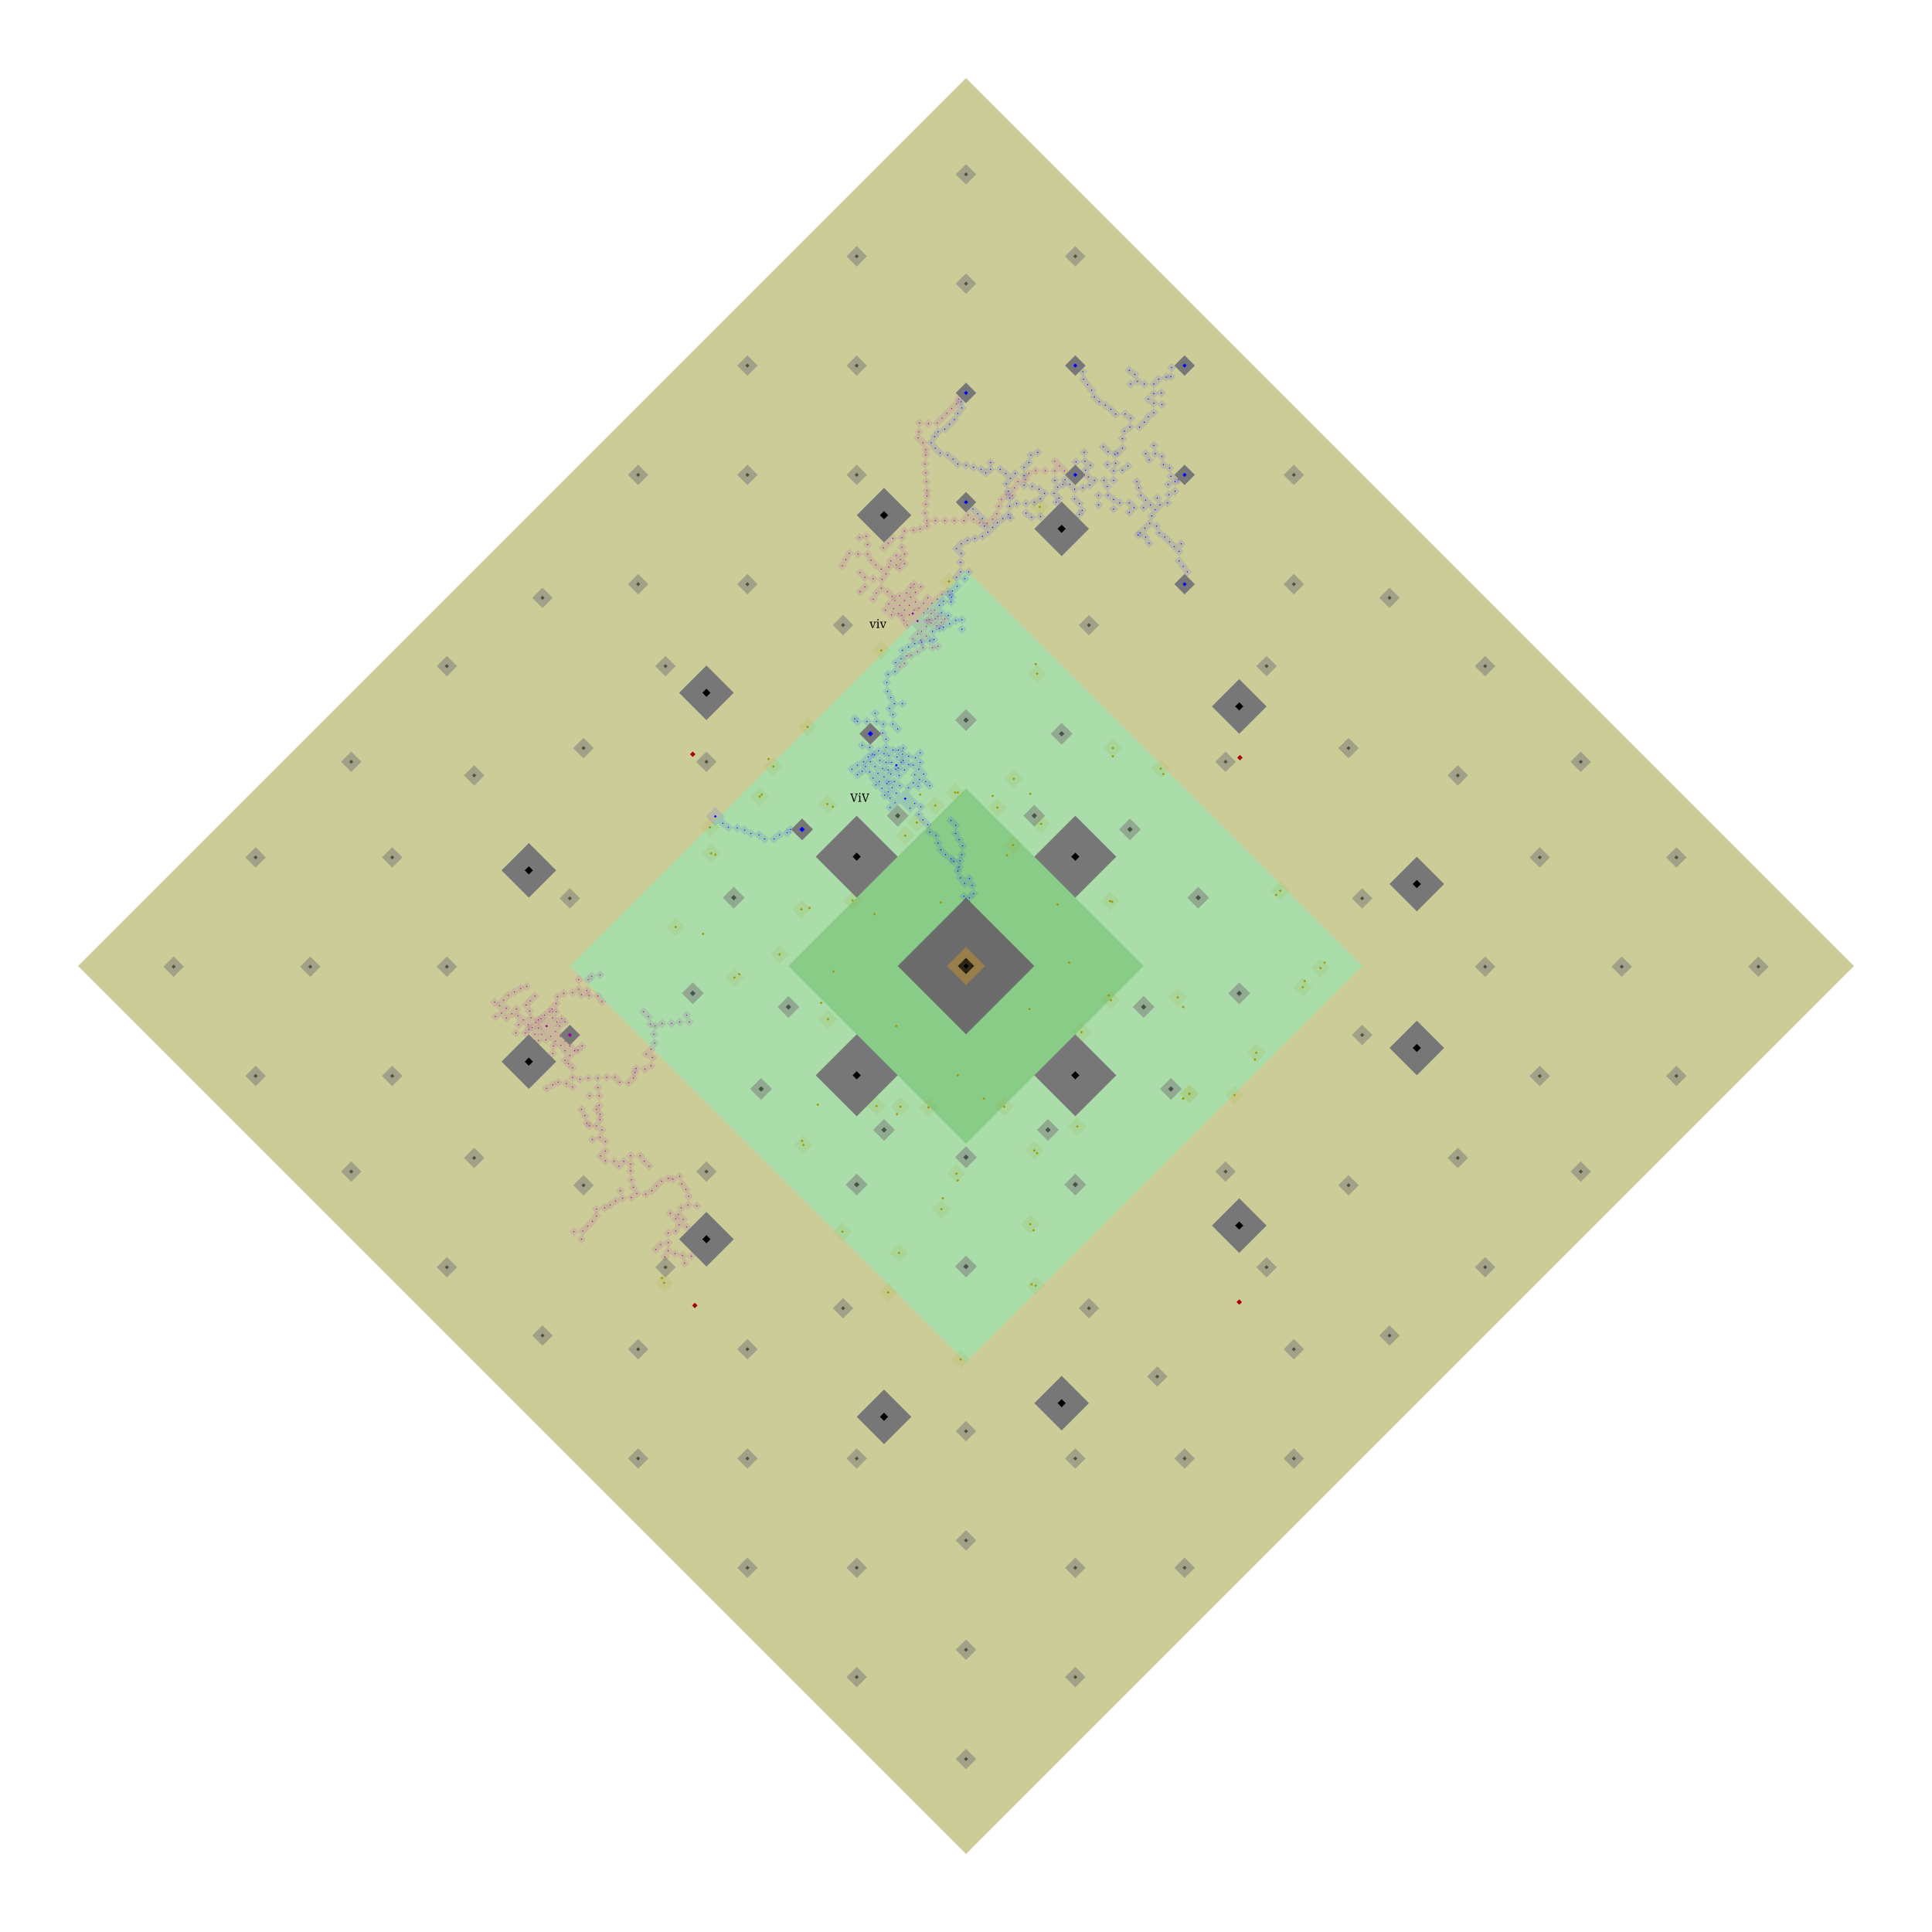
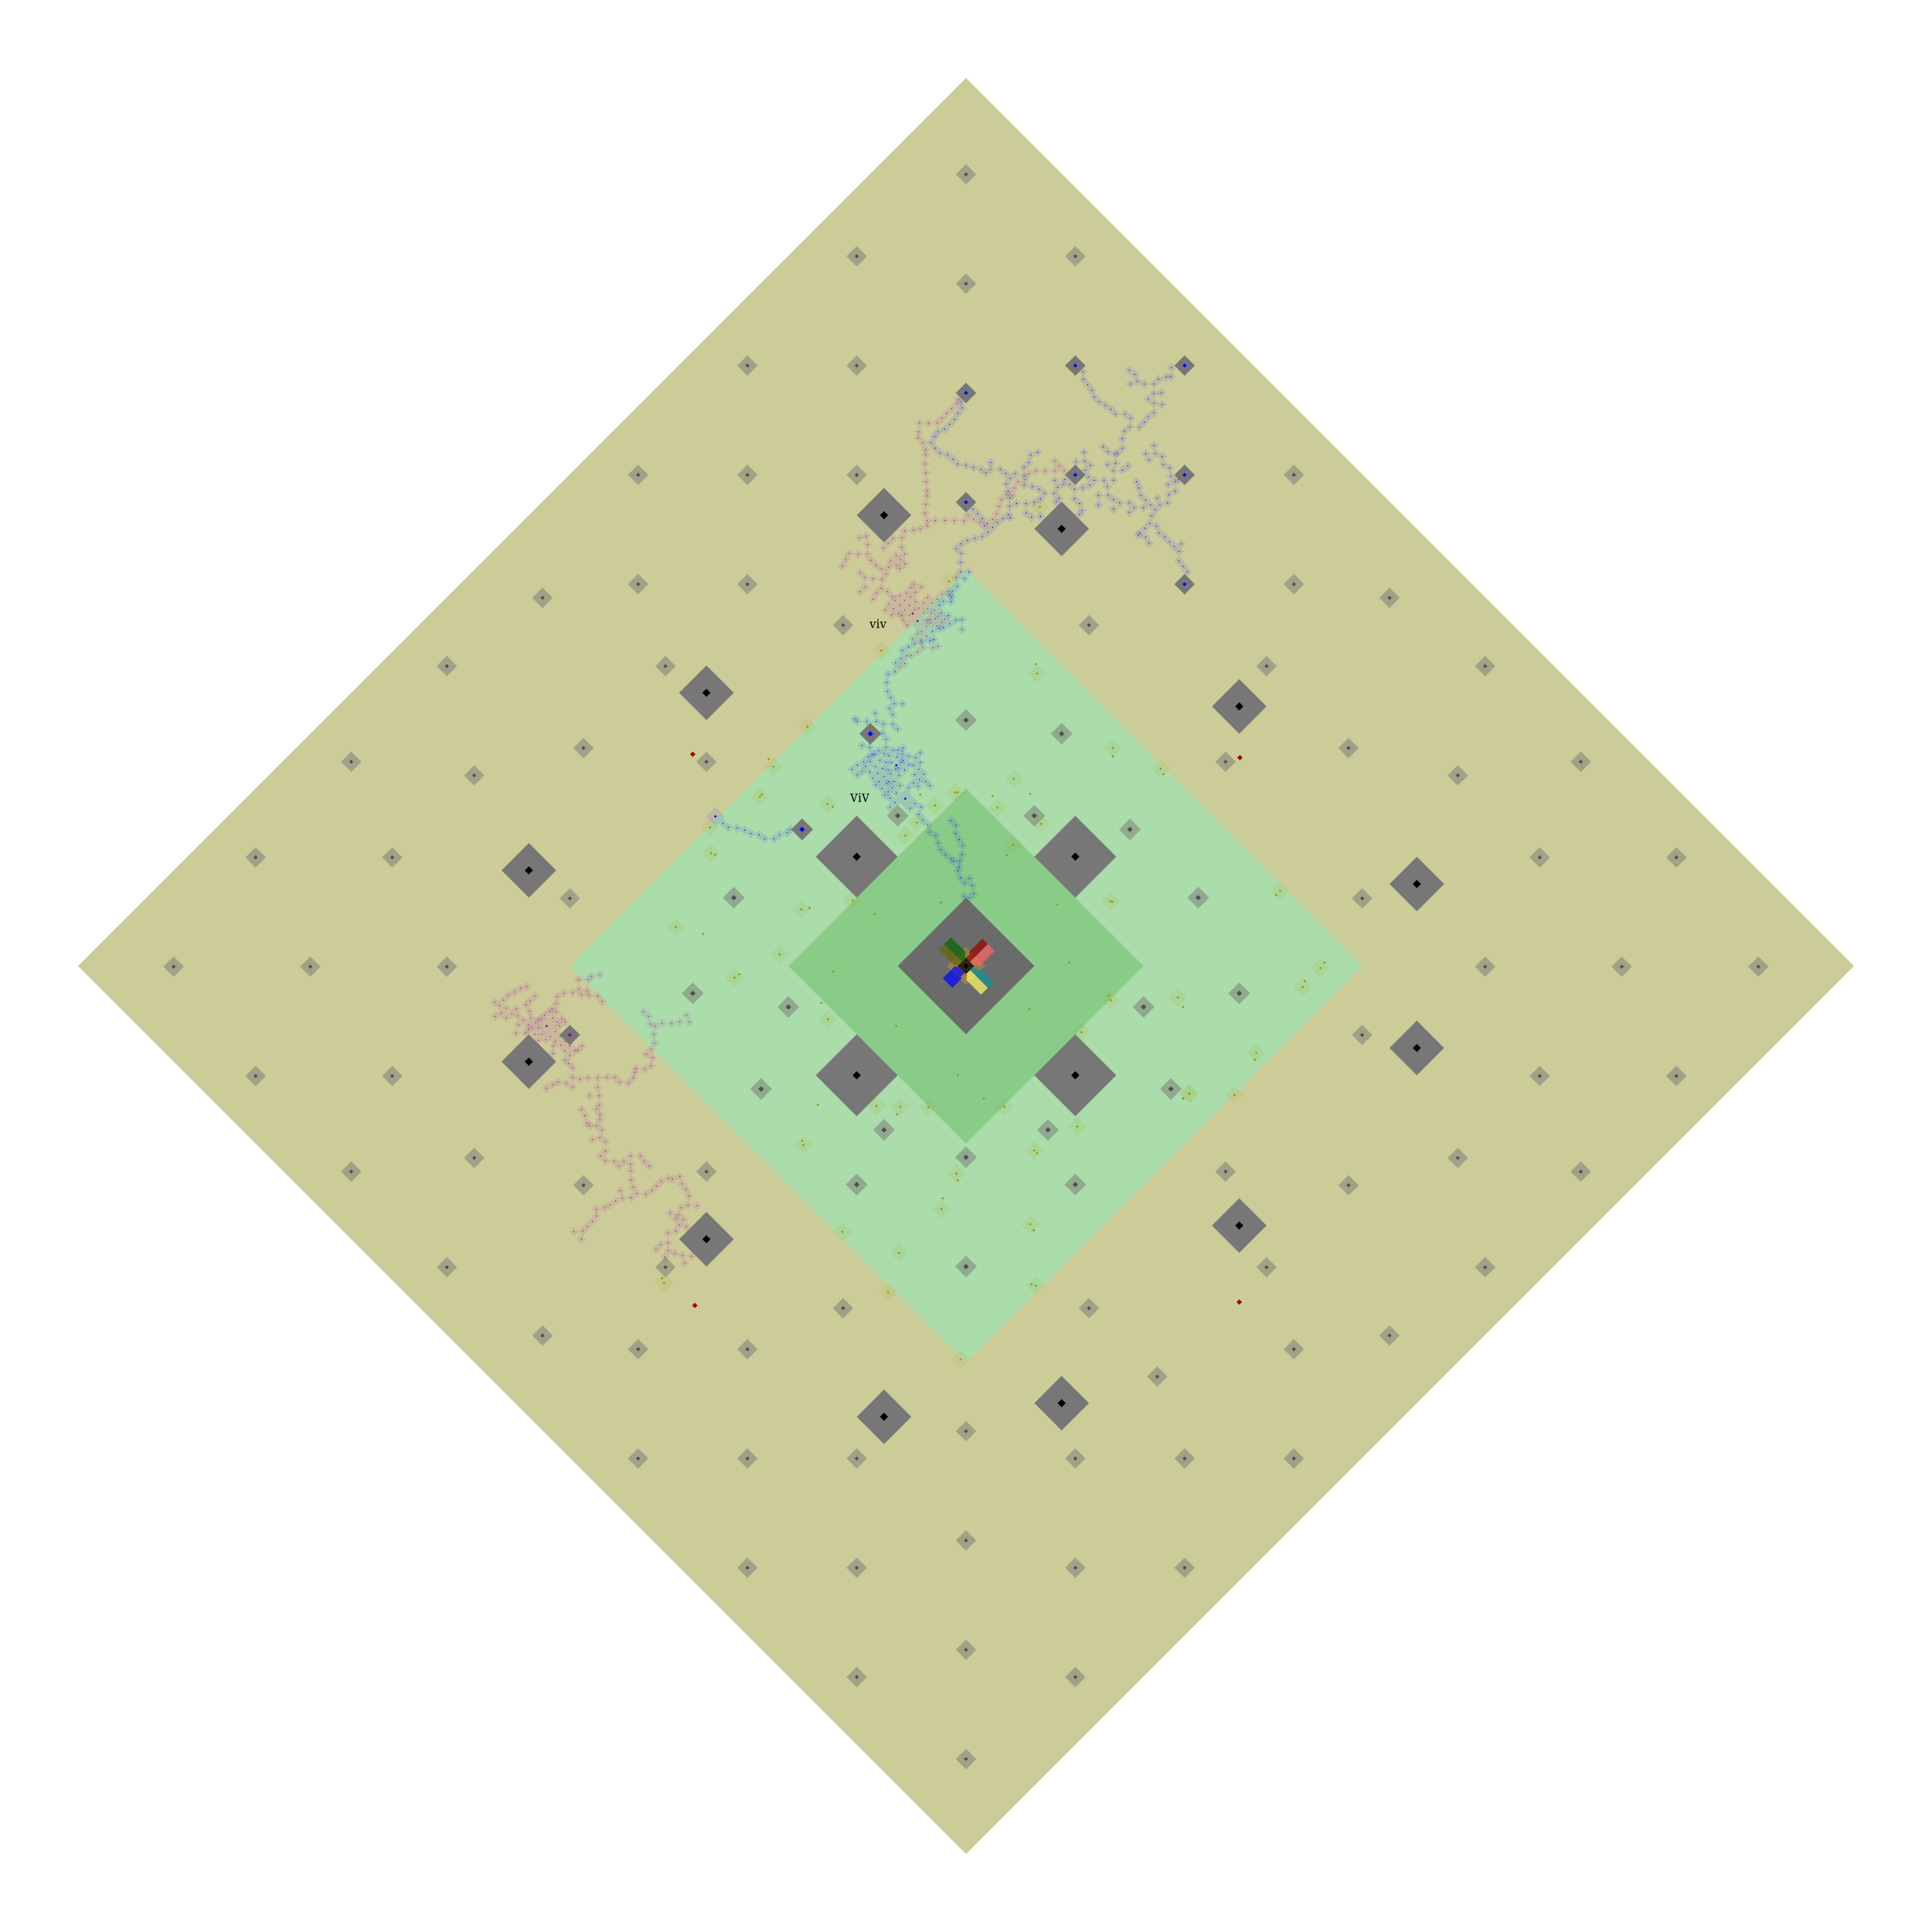
<svg xmlns="http://www.w3.org/2000/svg" id="state-map" version="1.1" viewBox="0 0 2000 2000">
  <style>
svg { background: #aaa; font: 1em serif; }
.concrete { fill: #777; }
.influence { fill-opacity: 0.1; stroke-width: 0; }

.state .labs { fill: #000; fill-opacity: 0.5; }
.state .forts { fill: #000; }
.state .other { fill: #990; }
/*.state .other { display: none; }*/

.viv-1 .alliance { fill: #00f; }
.viv-1 .labs { fill: #00f; }

.viv-2 .alliance { fill: #909; }
.viv-2 .labs { fill: #909; }

.new { fill: #563; }
.old { fill: #900; }
</style>
  <defs>
    <pattern id="capital-grid" width="2%" height="2%">
      <rect x="0" y="0" width="2" height="2" stroke="#000" stroke-width="0.1" class="concrete" />
    </pattern>
    <symbol id="lab1" width="15" height="15">
      <rect x="0" y="0" width="15" height="15" class="concrete" />
      <rect x="6" y="6" width="3" height="3" class="lab" />
    </symbol>
    <symbol id="lab2" width="15" height="15">
      <rect x="0" y="0" width="15" height="15" class="concrete" />
      <rect x="6" y="6" width="3" height="3" class="lab" />
    </symbol>
    <symbol id="lab3" width="16" height="16">
      <rect x="0" y="0" width="16" height="16" class="concrete" />
      <rect x="6" y="6" width="4" height="4" class="lab" />
    </symbol>
    <symbol id="lab4" width="16" height="16">
      <rect x="0" y="0" width="16" height="16" class="concrete" />
      <rect x="6" y="6" width="4" height="4" class="lab" />
    </symbol>
    <symbol id="bunker" width="40" height="40">
      <rect x="0" y="0" width="40" height="40" class="concrete" />
      <rect x="17" y="17" width="6" height="6" class="fort" />
    </symbol>
    <symbol id="facility" width="60" height="60">
      <rect x="0" y="0" width="60" height="60" class="concrete" />
      <rect x="27" y="27" width="6" height="6" class="fort" />
    </symbol>
    <symbol id="hq" width="14" height="14">
      <rect x="0" y="0" width="14" height="14" class="influence" />
      <rect x="6" y="6" width="2" height="2" />
    </symbol>
    <symbol id="trap" width="2" height="2">
      <rect x="0" y="0" width="2" height="2" />
    </symbol>
    <symbol id="tower" width="7" height="7">
      <rect x="0" y="0" width="7" height="7" class="influence" />
      <rect x="3" y="3" width="1" height="1" />
    </symbol>
  </defs>
  <g transform="scale(-1,1) translate(-1650, 350) rotate(-135, 650, 650)">
    <g class="state">
      <rect x="0" y="0" height="1300" width="1300" fill="#cc9" />
      <rect x="360" y="360" height="580" width="580" fill="#ada" />
      <rect x="520" y="520" height="260" width="260" fill="#8c8" />
      <rect x="600" y="600" height="100" width="100" fill="url(#capital-grid)" />
      <rect x="636" y="636" height="28" width="28" fill="#fa0" fill-opacity="0.3" />
      <rect x="603" y="1003" height="4" width="4" fill="#a00" />
      <rect x="201" y="598" height="4" width="4" fill="#a00" />
      <rect x="602" y="202" height="4" width="4" fill="#a00" />
      <rect x="1001" y="600" height="4" width="4" fill="#a00" />
      <g fill="#000">
        <rect x="644" y="644" height="12" width="12" fill-opacity="0.7" />
        <rect x="645" y="645" height="1" width="1" />
        <rect x="654" y="645" height="1" width="1" />
        <rect x="645" y="654" height="1" width="1" />
        <rect x="654" y="654" height="1" width="1" />
        <rect x="648" y="648" height="4" width="4" />
+       </g>
+       <g fill-opacity="0.7">
+         <path d="M 644 646 h -6 v -2 h -14 v 14 h 18 v -2 h 2 z" fill="#00f" />
+         <path d="M 644 656 v 2 h -2 v 24 h 8 v -26 z" fill="#660" />
+         <path d="M 656 656 v 2 h 2 v 2 h 2 v 22 h -10 v -26 z" fill="#060" />
+         <path d="M 656 656 h 6 v 2 h 20 v -8 h -26 z" fill="#900" />
+         <path d="M 656 644 h 2 v -2 h 2 v -2 h 22 v 10 h -26 z" fill="#f66" />
+         <path d="M 656 644 v -6 h 2 v -20 h -8 v 26 z" fill="#099" />
+         <path d="M 644 644 v -2 h -2 v -2 h -2 v -22 h 10 v 26 z" fill="#ff6" />
      </g>
      <g class="forts">
        <use href="#facility" x="460" y="620" />
        <use href="#facility" x="620" y="460" />
        <use href="#facility" x="620" y="780" />
        <use href="#facility" x="780" y="620" />
        <use href="#bunker" x="380" y="1020" />
        <use href="#bunker" x="640" y="1020" />
        <use href="#bunker" x="900" y="1020" />
        <use href="#bunker" x="1020" y="360" />
        <use href="#bunker" x="1020" y="620" />
        <use href="#bunker" x="1020" y="880" />
        <use href="#bunker" x="240" y="360" />
        <use href="#bunker" x="240" y="620" />
        <use href="#bunker" x="240" y="880" />
        <use href="#bunker" x="380" y="240" />
        <use href="#bunker" x="640" y="240" />
        <use href="#bunker" x="900" y="240" />
      </g>
      <g class="labs">
        <use href="#lab1" x="1082" y="522" />
        <use href="#lab1" x="1142" y="422" />
        <use href="#lab1" x="1242" y="482" />
        <use href="#lab1" x="762" y="1242" />
        <use href="#lab1" x="842" y="1162" />
        <use href="#lab1" x="1002" y="1162" />
        <use href="#lab1" x="802" y="42" />
        <use href="#lab1" x="982" y="142" />
        <use href="#lab1" x="1082" y="42" />
        <use href="#lab1" x="862" y="142" />
        <use href="#lab1" x="882" y="302" />
        <use href="#lab1" x="1082" y="1242" />
        <use href="#lab1" x="1242" y="202" />
        <use href="#lab1" x="642" y="1082" />
        <use href="#lab1" x="802" y="982" />
        <use href="#lab1" x="1242" y="1082" />
        <use href="#lab1" x="202" y="642" />
        <use href="#lab1" x="202" y="762" />
        <use href="#lab1" x="122" y="282" />
        <use href="#lab1" x="122" y="442" />
        <use href="#lab1" x="142" y="982" />
        <use href="#lab1" x="42" y="202" />
        <use href="#lab1" x="62" y="62" />
        <use href="#lab1" x="122" y="602" />
        <use href="#lab1" x="202" y="362" />
        <use href="#lab1" x="302" y="482" />
        <use href="#lab1" x="42" y="522" />
        <use href="#lab1" x="202" y="42" />
        <use href="#lab1" x="222" y="222" />
        <use href="#lab1" x="282" y="122" />
        <use href="#lab1" x="1142" y="302" />
        <use href="#lab1" x="42" y="1082" />
        <use href="#lab1" x="1082" y="642" />
        <use href="#lab1" x="1162" y="682" />
        <use href="#lab1" x="1242" y="762" />
        <use href="#lab1" x="982" y="402" />
        <use href="#lab1" x="1222" y="1222" />
        <use href="#lab1" x="162" y="1122" />
        <use href="#lab1" x="302" y="1142" />
        <use href="#lab1" x="402" y="982" />
        <use href="#lab1" x="522" y="42" />
        <use href="#lab1" x="602" y="122" />
        <use href="#lab1" x="642" y="202" />
        <use href="#lab1" x="762" y="202" />
        <use href="#lab1" x="982" y="802" />
        <use href="#lab1" x="422" y="1142" />
        <use href="#lab1" x="42" y="802" />
        <use href="#lab1" x="142" y="862" />
        <use href="#lab1" x="202" y="1242" />
        <use href="#lab1" x="482" y="1242" />
        <use href="#lab1" x="522" y="1082" />
        <use href="#lab1" x="682" y="1162" />
        <use href="#lab1" x="922" y="1082" />
        <use href="#lab1" x="362" y="202" />
        <use href="#lab1" x="442" y="122" />
        <use href="#lab1" x="482" y="302" />
        <use href="#lab1" x="1122" y="162" />
        <use href="#lab2" x="1222" y="602" />
        <use href="#lab2" x="1242" y="342" />
        <use href="#lab2" x="682" y="62" />
        <use href="#lab2" x="922" y="1242" />
        <use href="#lab2" x="942" y="42" />
        <use href="#lab2" x="1022" y="262" />
        <use href="#lab2" x="1142" y="1142" />
        <use href="#lab2" x="602" y="982" />
        <use href="#lab2" x="762" y="1082" />
        <use href="#lab2" x="42" y="942" />
        <use href="#lab2" x="62" y="682" />
        <use href="#lab2" x="262" y="1022" />
        <use href="#lab2" x="302" y="682" />
        <use href="#lab2" x="42" y="362" />
        <use href="#lab2" x="202" y="522" />
        <use href="#lab2" x="302" y="302" />
        <use href="#lab2" x="682" y="302" />
        <use href="#lab2" x="142" y="142" />
        <use href="#lab2" x="982" y="602" />
        <use href="#lab2" x="342" y="1242" />
        <use href="#lab2" x="62" y="1222" />
        <use href="#lab2" x="602" y="1222" />
        <use href="#lab2" x="362" y="42" />
        <use href="#lab2" x="482" y="202" />
        <use href="#lab2" x="1222" y="62" />
        <use href="#lab3" x="822" y="422" />
        <use href="#lab3" x="402" y="562" />
        <use href="#lab3" x="422" y="422" />
        <use href="#lab3" x="822" y="822" />
        <use href="#lab3" x="422" y="822" />
        <use href="#lab3" x="702" y="402" />
        <use href="#lab3" x="402" y="702" />
        <use href="#lab3" x="482" y="742" />
        <use href="#lab3" x="522" y="862" />
        <use href="#lab3" x="862" y="622" />
        <use href="#lab3" x="882" y="742" />
        <use href="#lab3" x="502" y="502" />
        <use href="#lab3" x="562" y="402" />
        <use href="#lab3" x="862" y="522" />
        <use href="#lab4" x="742" y="482" />
        <use href="#lab4" x="702" y="802" />
        <use href="#lab4" x="462" y="582" />
        <use href="#lab4" x="802" y="702" />
        <use href="#lab4" x="582" y="462" />
      </g>
      <g class="other">
        <use href="#hq" x="802" y="692" />
        <use href="#hq" x="679" y="510" />
        <use href="#hq" x="702" y="934" />
        <use href="#hq" x="812" y="936" />
        <use href="#hq" x="347" y="461" />
        <use href="#hq" x="912" y="937" />
        <use href="#hq" x="910" y="695" />
        <use href="#hq" x="901" y="382" />
        <use href="#hq" x="501" y="407" />
        <use href="#hq" x="713" y="386" />
        <use href="#hq" x="724" y="512" />
        <use href="#hq" x="762" y="778" />
        <use href="#hq" x="694" y="783" />
        <use href="#hq" x="660" y="863" />
        <use href="#hq" x="190" y="632" />
        <use href="#hq" x="608" y="774" />
        <use href="#hq" x="492" y="588" />
        <use href="#hq" x="460" y="358" />
        <use href="#hq" x="1033" y="925" />
        <use href="#hq" x="465" y="804" />
        <use href="#hq" x="515" y="788" />
        <use href="#hq" x="351" y="359" />
        <use href="#hq" x="616" y="918" />
        <use href="#hq" x="558" y="458" />
        <use href="#hq" x="874" y="381" />
        <use href="#hq" x="475" y="606" />
        <use href="#hq" x="512" y="567" />
        <use href="#hq" x="393" y="631" />
        <use href="#hq" x="607" y="444" />
        <use href="#hq" x="447" y="483" />
        <use href="#hq" x="792" y="367" />
        <use href="#hq" x="745" y="352" />
        <use href="#hq" x="648" y="930" />
        <use href="#hq" x="930" y="645" />
        <use href="#hq" x="557" y="932" />
        <use href="#hq" x="712" y="784" />
        <use href="#hq" x="928" y="468" />
        <use href="#hq" x="738" y="783" />
        <use href="#hq" x="815" y="745" />
        <use href="#hq" x="564" y="805" />
        <use href="#hq" x="713" y="386" />
        <use href="#hq" x="782" y="736" />
        <use href="#hq" x="775" y="465" />
        <use href="#hq" x="384" y="482" />
        <use href="#hq" x="539" y="912" />
        <use href="#hq" x="503" y="705" />
        <use href="#hq" x="358" y="539" />
        <use href="#hq" x="766" y="697" />
        <use href="#hq" x="484" y="498" />
        <use href="#hq" x="568" y="512" />
        <use href="#hq" x="796" y="585" />
        <use href="#hq" x="459" y="884" />
        <use href="#hq" x="909" y="805" />
        <use href="#trap" x="727" y="576" />
        <use href="#trap" x="664" y="571" />
        <use href="#trap" x="910" y="695" />
        <use href="#trap" x="914" y="389" />
        <use href="#trap" x="505" y="406" />
        <use href="#trap" x="711" y="393" />
        <use href="#trap" x="732" y="523" />
        <use href="#trap" x="770" y="782" />
        <use href="#trap" x="677" y="714" />
        <use href="#trap" x="668" y="863" />
        <use href="#trap" x="198" y="643" />
        <use href="#trap" x="620" y="754" />
        <use href="#trap" x="490" y="591" />
        <use href="#trap" x="464" y="368" />
        <use href="#trap" x="477" y="809" />
        <use href="#trap" x="548" y="742" />
        <use href="#trap" x="625" y="924" />
        <use href="#trap" x="564" y="460" />
        <use href="#trap" x="886" y="390" />
        <use href="#trap" x="554" y="656" />
        <use href="#trap" x="563" y="575" />
        <use href="#trap" x="401" y="641" />
        <use href="#trap" x="462" y="496" />
        <use href="#trap" x="792" y="369" />
        <use href="#trap" x="656" y="945" />
        <use href="#trap" x="934" y="645" />
        <use href="#trap" x="439" y="656" />
        <use href="#trap" x="928" y="474" />
        <use href="#trap" x="741" y="808" />
        <use href="#trap" x="822" y="728" />
        <use href="#trap" x="577" y="806" />
        <use href="#trap" x="711" y="393" />
        <use href="#trap" x="793" y="754" />
        <use href="#trap" x="778" y="460" />
        <use href="#trap" x="547" y="914" />
        <use href="#trap" x="516" y="728" />
        <use href="#trap" x="760" y="700" />
        <use href="#trap" x="486" y="498" />
        <use href="#trap" x="565" y="539" />
        <use href="#trap" x="803" y="589" />
        <use href="#trap" x="761" y="627" />
        <use href="#trap" x="480" y="865" />
        <use href="#trap" x="921" y="819" />
      </g>
    </g>
    <g class="viv-1">
      <g class="alliance">
        <use href="#tower" x="573" y="929" />
        <use href="#tower" x="574" y="922" />
        <use href="#tower" x="580" y="915" />
        <use href="#tower" x="584" y="908" />
        <use href="#tower" x="586" y="901" />
        <use href="#tower" x="591" y="894" />
        <use href="#tower" x="592" y="887" />
        <use href="#tower" x="599" y="880" />
        <use href="#tower" x="606" y="879" />
        <use href="#tower" x="613" y="875" />
        <use href="#tower" x="618" y="875" />
        <use href="#tower" x="696" y="699" />
        <use href="#tower" x="699" y="694" />
        <use href="#tower" x="705" y="694" />
        <use href="#tower" x="706" y="708" />
        <use href="#tower" x="707" y="715" />
        <use href="#tower" x="707" y="818" />
        <use href="#tower" x="707" y="866" />
        <use href="#tower" x="707" y="874" />
        <use href="#tower" x="710" y="701" />
        <use href="#tower" x="710" y="722" />
        <use href="#tower" x="712" y="831" />
        <use href="#tower" x="713" y="708" />
        <use href="#tower" x="713" y="743" />
        <use href="#tower" x="713" y="750" />
        <use href="#tower" x="713" y="845" />
        <use href="#tower" x="713" y="865" />
        <use href="#tower" x="714" y="724" />
        <use href="#tower" x="714" y="732" />
        <use href="#tower" x="714" y="736" />
        <use href="#tower" x="714" y="818" />
        <use href="#tower" x="714" y="825" />
        <use href="#tower" x="714" y="873" />
        <use href="#tower" x="715" y="838" />
        <use href="#tower" x="716" y="757" />
        <use href="#tower" x="716" y="852" />
        <use href="#tower" x="717" y="831" />
        <use href="#tower" x="718" y="771" />
        <use href="#tower" x="718" y="845" />
        <use href="#tower" x="718" y="859" />
        <use href="#tower" x="719" y="728" />
        <use href="#tower" x="719" y="866" />
        <use href="#tower" x="720" y="764" />
        <use href="#tower" x="721" y="803" />
        <use href="#tower" x="721" y="871" />
        <use href="#tower" x="722" y="778" />
        <use href="#tower" x="722" y="785" />
        <use href="#tower" x="722" y="824" />
        <use href="#tower" x="722" y="838" />
        <use href="#tower" x="723" y="792" />
        <use href="#tower" x="723" y="831" />
        <use href="#tower" x="723" y="852" />
        <use href="#tower" x="725" y="731" />
        <use href="#tower" x="725" y="838" />
        <use href="#tower" x="725" y="845" />
        <use href="#tower" x="726" y="859" />
        <use href="#tower" x="726" y="866" />
        <use href="#tower" x="728" y="803" />
        <use href="#tower" x="728" y="871" />
        <use href="#tower" x="729" y="834" />
        <use href="#tower" x="730" y="796" />
        <use href="#tower" x="730" y="827" />
        <use href="#tower" x="730" y="852" />
        <use href="#tower" x="732" y="737" />
        <use href="#tower" x="732" y="842" />
        <use href="#tower" x="732" y="884" />
        <use href="#tower" x="733" y="847" />
        <use href="#tower" x="733" y="870" />
        <use href="#tower" x="734" y="744" />
        <use href="#tower" x="734" y="860" />
        <use href="#tower" x="734" y="868" />
        <use href="#tower" x="735" y="819" />
        <use href="#tower" x="736" y="751" />
        <use href="#tower" x="736" y="877" />
        <use href="#tower" x="737" y="835" />
        <use href="#tower" x="737" y="854" />
        <use href="#tower" x="739" y="842" />
        <use href="#tower" x="740" y="868" />
        <use href="#tower" x="741" y="850" />
        <use href="#tower" x="742" y="757" />
        <use href="#tower" x="742" y="764" />
        <use href="#tower" x="742" y="819" />
        <use href="#tower" x="742" y="841" />
        <use href="#tower" x="742" y="862" />
        <use href="#tower" x="743" y="813" />
        <use href="#tower" x="744" y="857" />
        <use href="#tower" x="745" y="835" />
        <use href="#tower" x="746" y="905" />
        <use href="#tower" x="746" y="909" />
        <use href="#tower" x="748" y="843" />
        <use href="#tower" x="748" y="865" />
        <use href="#tower" x="749" y="817" />
        <use href="#tower" x="749" y="824" />
        <use href="#tower" x="749" y="850" />
        <use href="#tower" x="751" y="843" />
        <use href="#tower" x="751" y="858" />
        <use href="#tower" x="752" y="805" />
        <use href="#tower" x="752" y="811" />
        <use href="#tower" x="752" y="836" />
        <use href="#tower" x="753" y="898" />
        <use href="#tower" x="754" y="871" />
        <use href="#tower" x="755" y="832" />
        <use href="#tower" x="755" y="848" />
        <use href="#tower" x="755" y="854" />
        <use href="#tower" x="756" y="818" />
        <use href="#tower" x="756" y="825" />
        <use href="#tower" x="756" y="878" />
        <use href="#tower" x="758" y="842" />
        <use href="#tower" x="760" y="852" />
        <use href="#tower" x="760" y="891" />
        <use href="#tower" x="762" y="829" />
        <use href="#tower" x="762" y="836" />
        <use href="#tower" x="763" y="884" />
        <use href="#tower" x="765" y="898" />
        <use href="#tower" x="769" y="836" />
        <use href="#tower" x="770" y="870" />
        <use href="#tower" x="770" y="877" />
        <use href="#tower" x="777" y="884" />
        <use href="#tower" x="779" y="891" />
        <use href="#tower" x="786" y="891" />
        <use href="#tower" x="788" y="898" />
        <use href="#tower" x="790" y="905" />
        <use href="#tower" x="792" y="885" />
        <use href="#tower" x="796" y="912" />
        <use href="#tower" x="803" y="917" />
        <use href="#tower" x="810" y="914" />
        <use href="#tower" x="817" y="920" />
        <use href="#tower" x="824" y="919" />
        <use href="#tower" x="831" y="924" />
        <use href="#tower" x="838" y="922" />
        <use href="#tower" x="845" y="920" />
        <use href="#tower" x="851" y="916" />
        <use href="#tower" x="858" y="911" />
        <use href="#tower" x="862" y="909" />
        <use href="#tower" x="867" y="916" />
        <use href="#tower" x="874" y="913" />
        <use href="#tower" x="878" y="911" />
        <use href="#tower" x="885" y="909" />
        <use href="#tower" x="887" y="923" />
        <use href="#tower" x="890" y="896" />
        <use href="#tower" x="890" y="916" />
        <use href="#tower" x="891" y="930" />
        <use href="#tower" x="892" y="907" />
        <use href="#tower" x="897" y="903" />
        <use href="#tower" x="897" y="930" />
        <use href="#tower" x="902" y="924" />
        <use href="#tower" x="906" y="927" />
        <use href="#tower" x="906" y="930" />
        <use href="#tower" x="911" y="931" />
        <use href="#tower" x="918" y="931" />
        <use href="#tower" x="924" y="938" />
        <use href="#tower" x="929" y="931" />
        <use href="#tower" x="931" y="939" />
        <use href="#tower" x="937" y="933" />
        <use href="#tower" x="938" y="946" />
        <use href="#tower" x="945" y="952" />
        <use href="#tower" x="945" y="959" />
        <use href="#tower" x="952" y="959" />
        <use href="#tower" x="959" y="957" />
        <use href="#tower" x="966" y="953" />
        <use href="#tower" x="973" y="949" />
        <use href="#tower" x="980" y="948" />
        <use href="#tower" x="982" y="955" />
        <use href="#tower" x="986" y="962" />
        <use href="#tower" x="986" y="969" />
        <use href="#tower" x="986" y="976" />
        <use href="#tower" x="987" y="948" />
        <use href="#tower" x="994" y="948" />
        <use href="#tower" x="1001" y="947" />
        <use href="#tower" x="1003" y="1041" />
        <use href="#tower" x="1003" y="1048" />
        <use href="#tower" x="1004" y="1055" />
        <use href="#tower" x="1007" y="942" />
        <use href="#tower" x="1007" y="1034" />
        <use href="#tower" x="1008" y="946" />
        <use href="#tower" x="1008" y="1020" />
        <use href="#tower" x="1008" y="1027" />
        <use href="#tower" x="1011" y="1057" />
        <use href="#tower" x="1013" y="1013" />
        <use href="#tower" x="1015" y="951" />
        <use href="#tower" x="1017" y="1006" />
        <use href="#tower" x="1017" y="1058" />
        <use href="#tower" x="1021" y="957" />
        <use href="#tower" x="1021" y="999" />
        <use href="#tower" x="1022" y="934" />
        <use href="#tower" x="1022" y="948" />
        <use href="#tower" x="1022" y="993" />
        <use href="#tower" x="1023" y="927" />
        <use href="#tower" x="1024" y="1055" />
        <use href="#tower" x="1025" y="963" />
        <use href="#tower" x="1028" y="992" />
        <use href="#tower" x="1029" y="941" />
        <use href="#tower" x="1029" y="970" />
        <use href="#tower" x="1030" y="921" />
        <use href="#tower" x="1031" y="1055" />
        <use href="#tower" x="1033" y="997" />
        <use href="#tower" x="1035" y="985" />
        <use href="#tower" x="1036" y="936" />
        <use href="#tower" x="1036" y="971" />
        <use href="#tower" x="1036" y="978" />
        <use href="#tower" x="1038" y="1055" />
        <use href="#tower" x="1041" y="956" />
        <use href="#tower" x="1043" y="934" />
        <use href="#tower" x="1043" y="971" />
        <use href="#tower" x="1045" y="1057" />
        <use href="#tower" x="1046" y="949" />
        <use href="#tower" x="1048" y="963" />
        <use href="#tower" x="1049" y="942" />
        <use href="#tower" x="1050" y="935" />
        <use href="#tower" x="1052" y="920" />
        <use href="#tower" x="1052" y="1058" />
        <use href="#tower" x="1054" y="969" />
        <use href="#tower" x="1056" y="1063" />
        <use href="#tower" x="1057" y="921" />
        <use href="#tower" x="1057" y="928" />
        <use href="#tower" x="1060" y="894" />
        <use href="#tower" x="1061" y="969" />
        <use href="#tower" x="1064" y="930" />
        <use href="#tower" x="1065" y="895" />
        <use href="#tower" x="1067" y="937" />
        <use href="#tower" x="1068" y="902" />
        <use href="#tower" x="1068" y="909" />
        <use href="#tower" x="1068" y="973" />
        <use href="#tower" x="1070" y="928" />
        <use href="#tower" x="1075" y="916" />
        <use href="#tower" x="1075" y="923" />
        <use href="#tower" x="1075" y="930" />
        <use href="#tower" x="1075" y="970" />
        <use href="#tower" x="1081" y="887" />
        <use href="#tower" x="1082" y="911" />
        <use href="#tower" x="1088" y="836" />
        <use href="#tower" x="1088" y="894" />
        <use href="#tower" x="1089" y="873" />
        <use href="#tower" x="1089" y="908" />
        <use href="#tower" x="1090" y="822" />
        <use href="#tower" x="1091" y="836" />
        <use href="#tower" x="1092" y="829" />
        <use href="#tower" x="1094" y="915" />
        <use href="#tower" x="1095" y="887" />
        <use href="#tower" x="1096" y="880" />
        <use href="#tower" x="1096" y="908" />
        <use href="#tower" x="1096" y="935" />
        <use href="#tower" x="1097" y="773" />
        <use href="#tower" x="1097" y="922" />
        <use href="#tower" x="1098" y="780" />
        <use href="#tower" x="1098" y="836" />
        <use href="#tower" x="1098" y="859" />
        <use href="#tower" x="1098" y="873" />
        <use href="#tower" x="1099" y="787" />
        <use href="#tower" x="1101" y="894" />
        <use href="#tower" x="1103" y="901" />
        <use href="#tower" x="1103" y="929" />
        <use href="#tower" x="1104" y="922" />
        <use href="#tower" x="1105" y="822" />
        <use href="#tower" x="1105" y="836" />
        <use href="#tower" x="1105" y="859" />
        <use href="#tower" x="1105" y="866" />
        <use href="#tower" x="1106" y="794" />
        <use href="#tower" x="1106" y="801" />
        <use href="#tower" x="1106" y="808" />
        <use href="#tower" x="1106" y="815" />
        <use href="#tower" x="1108" y="829" />
        <use href="#tower" x="1109" y="936" />
        <use href="#tower" x="1110" y="894" />
        <use href="#tower" x="1112" y="840" />
        <use href="#tower" x="1112" y="852" />
        <use href="#tower" x="1113" y="798" />
        <use href="#tower" x="1117" y="901" />
        <use href="#tower" x="1117" y="910" />
        <use href="#tower" x="1119" y="842" />
        <use href="#tower" x="1119" y="849" />
        <use href="#tower" x="1119" y="856" />
        <use href="#tower" x="1119" y="863" />
        <use href="#tower" x="1123" y="870" />
        <use href="#tower" x="1124" y="895" />
        <use href="#tower" x="1124" y="905" />
        <use href="#tower" x="1126" y="842" />
        <use href="#tower" x="1126" y="876" />
        <use href="#tower" x="1127" y="919" />
        <use href="#tower" x="1127" y="926" />
        <use href="#tower" x="1129" y="849" />
        <use href="#tower" x="1130" y="912" />
        <use href="#tower" x="1131" y="894" />
        <use href="#tower" x="1133" y="838" />
        <use href="#tower" x="1133" y="911" />
        <use href="#tower" x="1140" y="843" />
        <use href="#tower" x="1140" y="911" />
        <use href="#tower" x="1147" y="841" />
        <use href="#tower" x="1147" y="851" />
        <use href="#tower" x="1147" y="918" />
        <use href="#tower" x="1151" y="883" />
        <use href="#tower" x="1153" y="890" />
        <use href="#tower" x="1154" y="848" />
        <use href="#tower" x="1154" y="922" />
        <use href="#tower" x="1155" y="855" />
        <use href="#tower" x="1157" y="962" />
        <use href="#tower" x="1157" y="969" />
        <use href="#tower" x="1158" y="847" />
        <use href="#tower" x="1158" y="869" />
        <use href="#tower" x="1159" y="955" />
        <use href="#tower" x="1160" y="862" />
        <use href="#tower" x="1160" y="883" />
        <use href="#tower" x="1160" y="941" />
        <use href="#tower" x="1160" y="948" />
        <use href="#tower" x="1160" y="976" />
        <use href="#tower" x="1161" y="921" />
        <use href="#tower" x="1161" y="983" />
        <use href="#tower" x="1162" y="990" />
        <use href="#tower" x="1163" y="876" />
        <use href="#tower" x="1165" y="890" />
        <use href="#tower" x="1167" y="934" />
        <use href="#tower" x="1167" y="996" />
        <use href="#tower" x="1168" y="914" />
        <use href="#tower" x="1168" y="927" />
        <use href="#tower" x="1175" y="914" />
        <use href="#tower" x="1182" y="915" />
        <use href="#tower" x="1189" y="914" />
        <use href="#tower" x="1193" y="952" />
        <use href="#tower" x="1195" y="928" />
        <use href="#tower" x="1196" y="921" />
        <use href="#tower" x="1200" y="949" />
        <use href="#tower" x="1201" y="914" />
        <use href="#tower" x="1202" y="963" />
        <use href="#tower" x="1203" y="928" />
        <use href="#tower" x="1203" y="942" />
        <use href="#tower" x="1203" y="956" />
        <use href="#tower" x="1209" y="923" />
        <use href="#tower" x="1210" y="935" />
        <use href="#tower" x="1217" y="935" />
        <use href="#tower" x="1224" y="931" />
        <use href="#tower" x="1228" y="928" />
        <use href="#tower" x="1235" y="934" />
        <use href="#hq" x="569" y="936" />
        <use href="#hq" x="721" y="810" />
        <use href="#trap" x="745" y="847" />
      </g>
      <g class="labs">
        <use href="#lab1" x="1062" y="1062" />
        <use href="#lab1" x="1082" y="922" />
        <use href="#lab1" x="1162" y="842" />
        <use href="#lab1" x="1162" y="1002" />
        <use href="#lab2" x="982" y="982" />
        <use href="#lab2" x="1082" y="762" />
        <use href="#lab2" x="1242" y="922" />
        <use href="#lab3" x="622" y="862" />
        <use href="#lab3" x="742" y="882" />
      </g>
    </g>
    <g class="viv-2">
      <g class="alliance">
        <use href="#tower" x="165" y="728" />
        <use href="#tower" x="165" y="739" />
        <use href="#tower" x="172" y="733" />
        <use href="#tower" x="179" y="733" />
        <use href="#tower" x="186" y="733" />
        <use href="#tower" x="193" y="734" />
        <use href="#tower" x="198" y="739" />
        <use href="#tower" x="205" y="734" />
        <use href="#tower" x="211" y="732" />
        <use href="#tower" x="212" y="666" />
        <use href="#tower" x="213" y="654" />
        <use href="#tower" x="218" y="731" />
        <use href="#tower" x="219" y="666" />
        <use href="#tower" x="220" y="656" />
        <use href="#tower" x="223" y="635" />
        <use href="#tower" x="223" y="649" />
        <use href="#tower" x="225" y="728" />
        <use href="#tower" x="226" y="662" />
        <use href="#tower" x="227" y="642" />
        <use href="#tower" x="229" y="735" />
        <use href="#tower" x="232" y="722" />
        <use href="#tower" x="233" y="635" />
        <use href="#tower" x="233" y="669" />
        <use href="#tower" x="239" y="721" />
        <use href="#tower" x="240" y="665" />
        <use href="#tower" x="240" y="768" />
        <use href="#tower" x="240" y="775" />
        <use href="#tower" x="241" y="728" />
        <use href="#tower" x="245" y="714" />
        <use href="#tower" x="245" y="735" />
        <use href="#tower" x="246" y="754" />
        <use href="#tower" x="246" y="761" />
        <use href="#tower" x="246" y="793" />
        <use href="#tower" x="247" y="667" />
        <use href="#tower" x="247" y="775" />
        <use href="#tower" x="249" y="674" />
        <use href="#tower" x="249" y="682" />
        <use href="#tower" x="250" y="864" />
        <use href="#tower" x="251" y="660" />
        <use href="#tower" x="251" y="742" />
        <use href="#tower" x="252" y="712" />
        <use href="#tower" x="253" y="754" />
        <use href="#tower" x="253" y="789" />
        <use href="#tower" x="254" y="668" />
        <use href="#tower" x="254" y="675" />
        <use href="#tower" x="254" y="782" />
        <use href="#tower" x="254" y="805" />
        <use href="#tower" x="254" y="809" />
        <use href="#tower" x="256" y="747" />
        <use href="#tower" x="257" y="862" />
        <use href="#tower" x="258" y="816" />
        <use href="#tower" x="259" y="712" />
        <use href="#tower" x="259" y="800" />
        <use href="#tower" x="260" y="793" />
        <use href="#tower" x="260" y="823" />
        <use href="#tower" x="261" y="678" />
        <use href="#tower" x="262" y="753" />
        <use href="#tower" x="263" y="860" />
        <use href="#tower" x="265" y="954" />
        <use href="#tower" x="266" y="712" />
        <use href="#tower" x="266" y="802" />
        <use href="#tower" x="268" y="675" />
        <use href="#tower" x="268" y="732" />
        <use href="#tower" x="268" y="739" />
        <use href="#tower" x="268" y="853" />
        <use href="#tower" x="268" y="927" />
        <use href="#tower" x="269" y="746" />
        <use href="#tower" x="270" y="806" />
        <use href="#tower" x="270" y="846" />
        <use href="#tower" x="271" y="812" />
        <use href="#tower" x="272" y="945" />
        <use href="#tower" x="272" y="952" />
        <use href="#tower" x="273" y="709" />
        <use href="#tower" x="274" y="668" />
        <use href="#tower" x="275" y="681" />
        <use href="#tower" x="275" y="920" />
        <use href="#tower" x="275" y="965" />
        <use href="#tower" x="276" y="705" />
        <use href="#tower" x="276" y="813" />
        <use href="#tower" x="276" y="827" />
        <use href="#tower" x="276" y="931" />
        <use href="#tower" x="276" y="959" />
        <use href="#tower" x="277" y="853" />
        <use href="#tower" x="278" y="688" />
        <use href="#tower" x="279" y="695" />
        <use href="#tower" x="279" y="905" />
        <use href="#tower" x="279" y="944" />
        <use href="#tower" x="279" y="952" />
        <use href="#tower" x="280" y="885" />
        <use href="#tower" x="280" y="920" />
        <use href="#tower" x="281" y="846" />
        <use href="#tower" x="281" y="912" />
        <use href="#tower" x="282" y="938" />
        <use href="#tower" x="283" y="702" />
        <use href="#tower" x="283" y="820" />
        <use href="#tower" x="283" y="924" />
        <use href="#tower" x="283" y="931" />
        <use href="#tower" x="283" y="960" />
        <use href="#tower" x="284" y="860" />
        <use href="#tower" x="284" y="866" />
        <use href="#tower" x="284" y="871" />
        <use href="#tower" x="284" y="919" />
        <use href="#tower" x="285" y="900" />
        <use href="#tower" x="286" y="890" />
        <use href="#tower" x="286" y="907" />
        <use href="#tower" x="286" y="944" />
        <use href="#tower" x="288" y="827" />
        <use href="#tower" x="288" y="841" />
        <use href="#tower" x="288" y="914" />
        <use href="#tower" x="290" y="920" />
        <use href="#tower" x="290" y="927" />
        <use href="#tower" x="290" y="960" />
        <use href="#tower" x="291" y="871" />
        <use href="#tower" x="291" y="878" />
        <use href="#tower" x="291" y="892" />
        <use href="#tower" x="291" y="899" />
        <use href="#tower" x="292" y="885" />
        <use href="#tower" x="294" y="920" />
        <use href="#tower" x="294" y="933" />
        <use href="#tower" x="295" y="834" />
        <use href="#tower" x="296" y="940" />
        <use href="#tower" x="297" y="919" />
        <use href="#tower" x="297" y="958" />
        <use href="#tower" x="298" y="871" />
        <use href="#tower" x="298" y="878" />
        <use href="#tower" x="298" y="885" />
        <use href="#tower" x="298" y="892" />
        <use href="#tower" x="298" y="899" />
        <use href="#tower" x="301" y="869" />
        <use href="#tower" x="302" y="828" />
        <use href="#tower" x="302" y="919" />
        <use href="#tower" x="302" y="940" />
        <use href="#tower" x="304" y="956" />
        <use href="#tower" x="305" y="900" />
        <use href="#tower" x="306" y="905" />
        <use href="#tower" x="306" y="911" />
        <use href="#tower" x="307" y="869" />
        <use href="#tower" x="308" y="815" />
        <use href="#tower" x="308" y="822" />
        <use href="#tower" x="308" y="918" />
        <use href="#tower" x="309" y="940" />
        <use href="#tower" x="310" y="953" />
        <use href="#tower" x="312" y="899" />
        <use href="#tower" x="312" y="904" />
        <use href="#tower" x="312" y="918" />
        <use href="#tower" x="313" y="913" />
        <use href="#tower" x="314" y="808" />
        <use href="#tower" x="319" y="919" />
        <use href="#tower" x="321" y="808" />
        <use href="#tower" x="325" y="923" />
        <use href="#tower" x="326" y="811" />
        <use href="#tower" x="330" y="813" />
        <use href="#tower" x="332" y="921" />
        <use href="#tower" x="336" y="806" />
        <use href="#tower" x="339" y="915" />
        <use href="#tower" x="343" y="804" />
        <use href="#tower" x="344" y="907" />
        <use href="#tower" x="346" y="913" />
        <use href="#tower" x="348" y="816" />
        <use href="#tower" x="349" y="901" />
        <use href="#tower" x="350" y="809" />
        <use href="#tower" x="351" y="906" />
        <use href="#tower" x="353" y="920" />
        <use href="#tower" x="354" y="887" />
        <use href="#tower" x="355" y="816" />
        <use href="#tower" x="355" y="894" />
        <use href="#tower" x="360" y="913" />
        <use href="#tower" x="362" y="818" />
        <use href="#tower" x="365" y="913" />
        <use href="#tower" x="368" y="825" />
        <use href="#tower" x="372" y="908" />
        <use href="#tower" x="373" y="835" />
        <use href="#tower" x="375" y="830" />
        <use href="#tower" x="377" y="842" />
        <use href="#tower" x="377" y="849" />
        <use href="#tower" x="382" y="827" />
        <use href="#tower" x="389" y="820" />
        <use href="#tower" x="396" y="815" />
        <use href="#tower" x="403" y="808" />
        <use href="#tower" x="406" y="815" />
        <use href="#tower" x="817" y="914" />
        <use href="#tower" x="823" y="913" />
        <use href="#tower" x="830" y="917" />
        <use href="#tower" x="834" y="914" />
        <use href="#tower" x="841" y="912" />
        <use href="#tower" x="843" y="998" />
        <use href="#tower" x="847" y="925" />
        <use href="#tower" x="847" y="983" />
        <use href="#tower" x="848" y="911" />
        <use href="#tower" x="848" y="966" />
        <use href="#tower" x="849" y="958" />
        <use href="#tower" x="849" y="1030" />
        <use href="#tower" x="850" y="998" />
        <use href="#tower" x="852" y="918" />
        <use href="#tower" x="853" y="939" />
        <use href="#tower" x="854" y="925" />
        <use href="#tower" x="854" y="945" />
        <use href="#tower" x="854" y="985" />
        <use href="#tower" x="855" y="904" />
        <use href="#tower" x="855" y="954" />
        <use href="#tower" x="855" y="961" />
        <use href="#tower" x="855" y="968" />
        <use href="#tower" x="856" y="950" />
        <use href="#tower" x="856" y="1032" />
        <use href="#tower" x="857" y="1005" />
        <use href="#tower" x="857" y="1012" />
        <use href="#tower" x="859" y="917" />
        <use href="#tower" x="859" y="924" />
        <use href="#tower" x="860" y="901" />
        <use href="#tower" x="861" y="985" />
        <use href="#tower" x="862" y="945" />
        <use href="#tower" x="862" y="952" />
        <use href="#tower" x="862" y="959" />
        <use href="#tower" x="862" y="966" />
        <use href="#tower" x="862" y="998" />
        <use href="#tower" x="863" y="971" />
        <use href="#tower" x="863" y="978" />
        <use href="#tower" x="863" y="1034" />
        <use href="#tower" x="866" y="924" />
        <use href="#tower" x="868" y="991" />
        <use href="#tower" x="869" y="945" />
        <use href="#tower" x="869" y="952" />
        <use href="#tower" x="869" y="959" />
        <use href="#tower" x="869" y="966" />
        <use href="#tower" x="869" y="1027" />
        <use href="#tower" x="871" y="928" />
        <use href="#tower" x="872" y="923" />
        <use href="#tower" x="873" y="927" />
        <use href="#tower" x="874" y="917" />
        <use href="#tower" x="874" y="936" />
        <use href="#tower" x="874" y="943" />
        <use href="#tower" x="874" y="1006" />
        <use href="#tower" x="874" y="1013" />
        <use href="#tower" x="875" y="992" />
        <use href="#tower" x="875" y="999" />
        <use href="#tower" x="876" y="950" />
        <use href="#tower" x="876" y="957" />
        <use href="#tower" x="876" y="963" />
        <use href="#tower" x="876" y="1020" />
        <use href="#tower" x="878" y="923" />
        <use href="#tower" x="879" y="930" />
        <use href="#tower" x="880" y="916" />
        <use href="#tower" x="880" y="936" />
        <use href="#tower" x="881" y="943" />
        <use href="#tower" x="882" y="923" />
        <use href="#tower" x="882" y="995" />
        <use href="#tower" x="882" y="1038" />
        <use href="#tower" x="883" y="957" />
        <use href="#tower" x="883" y="964" />
        <use href="#tower" x="883" y="1027" />
        <use href="#tower" x="884" y="930" />
        <use href="#tower" x="885" y="916" />
        <use href="#tower" x="887" y="937" />
        <use href="#tower" x="888" y="944" />
        <use href="#tower" x="888" y="964" />
        <use href="#tower" x="888" y="998" />
        <use href="#tower" x="888" y="1034" />
        <use href="#tower" x="889" y="986" />
        <use href="#tower" x="889" y="991" />
        <use href="#tower" x="891" y="957" />
        <use href="#tower" x="892" y="1013" />
        <use href="#tower" x="894" y="936" />
        <use href="#tower" x="896" y="986" />
        <use href="#tower" x="896" y="992" />
        <use href="#tower" x="896" y="998" />
        <use href="#tower" x="899" y="1013" />
        <use href="#tower" x="901" y="936" />
        <use href="#tower" x="903" y="993" />
        <use href="#tower" x="906" y="1000" />
        <use href="#tower" x="906" y="1013" />
        <use href="#tower" x="907" y="934" />
        <use href="#tower" x="913" y="1007" />
        <use href="#tower" x="920" y="1010" />
        <use href="#tower" x="927" y="1004" />
        <use href="#tower" x="933" y="1000" />
        <use href="#tower" x="940" y="997" />
        <use href="#tower" x="944" y="1001" />
        <use href="#tower" x="948" y="1008" />
        <use href="#tower" x="950" y="995" />
        <use href="#tower" x="955" y="1014" />
        <use href="#tower" x="957" y="988" />
        <use href="#tower" x="962" y="1019" />
        <use href="#tower" x="964" y="981" />
        <use href="#tower" x="966" y="1023" />
        <use href="#tower" x="971" y="974" />
        <use href="#tower" x="972" y="1030" />
        <use href="#tower" x="978" y="975" />
        <use href="#tower" x="978" y="1037" />
        <use href="#tower" x="979" y="968" />
        <use href="#tower" x="981" y="961" />
        <use href="#tower" x="984" y="1044" />
        <use href="#tower" x="986" y="955" />
        <use href="#tower" x="991" y="1050" />
        <use href="#tower" x="993" y="954" />
        <use href="#tower" x="995" y="1054" />
        <use href="#tower" x="998" y="1061" />
        <use href="#tower" x="998" y="1068" />
        <use href="#tower" x="1000" y="955" />
        <use href="#tower" x="1003" y="1072" />
        <use href="#tower" x="1007" y="959" />
        <use href="#tower" x="1010" y="1078" />
        <use href="#tower" x="1014" y="962" />
        <use href="#tower" x="1016" y="1071" />
        <use href="#tower" x="1021" y="962" />
        <use href="#tower" x="1023" y="1065" />
        <use href="#tower" x="1025" y="957" />
        <use href="#tower" x="1030" y="1065" />
        <use href="#tower" x="1032" y="961" />
        <use href="#tower" x="1037" y="1065" />
        <use href="#tower" x="1039" y="963" />
        <use href="#tower" x="1044" y="1065" />
        <use href="#tower" x="1046" y="959" />
        <use href="#tower" x="1051" y="1065" />
        <use href="#tower" x="1053" y="961" />
        <use href="#tower" x="1056" y="1067" />
        <use href="#tower" x="1060" y="958" />
        <use href="#tower" x="1067" y="951" />
        <use href="#tower" x="1074" y="944" />
        <use href="#tower" x="1081" y="937" />
        <use href="#tower" x="1081" y="944" />
        <use href="#tower" x="1081" y="951" />
        <use href="#hq" x="292" y="906" />
        <use href="#hq" x="860" y="931" />
        <use href="#trap" x="868" y="946" />
      </g>
      <g class="labs">
        <use href="#lab1" x="302" y="882" />
      </g>
    </g>
  </g>
  <text x="880" y="830">ViV</text>
  <text x="900" y="650">viv</text>
</svg>
